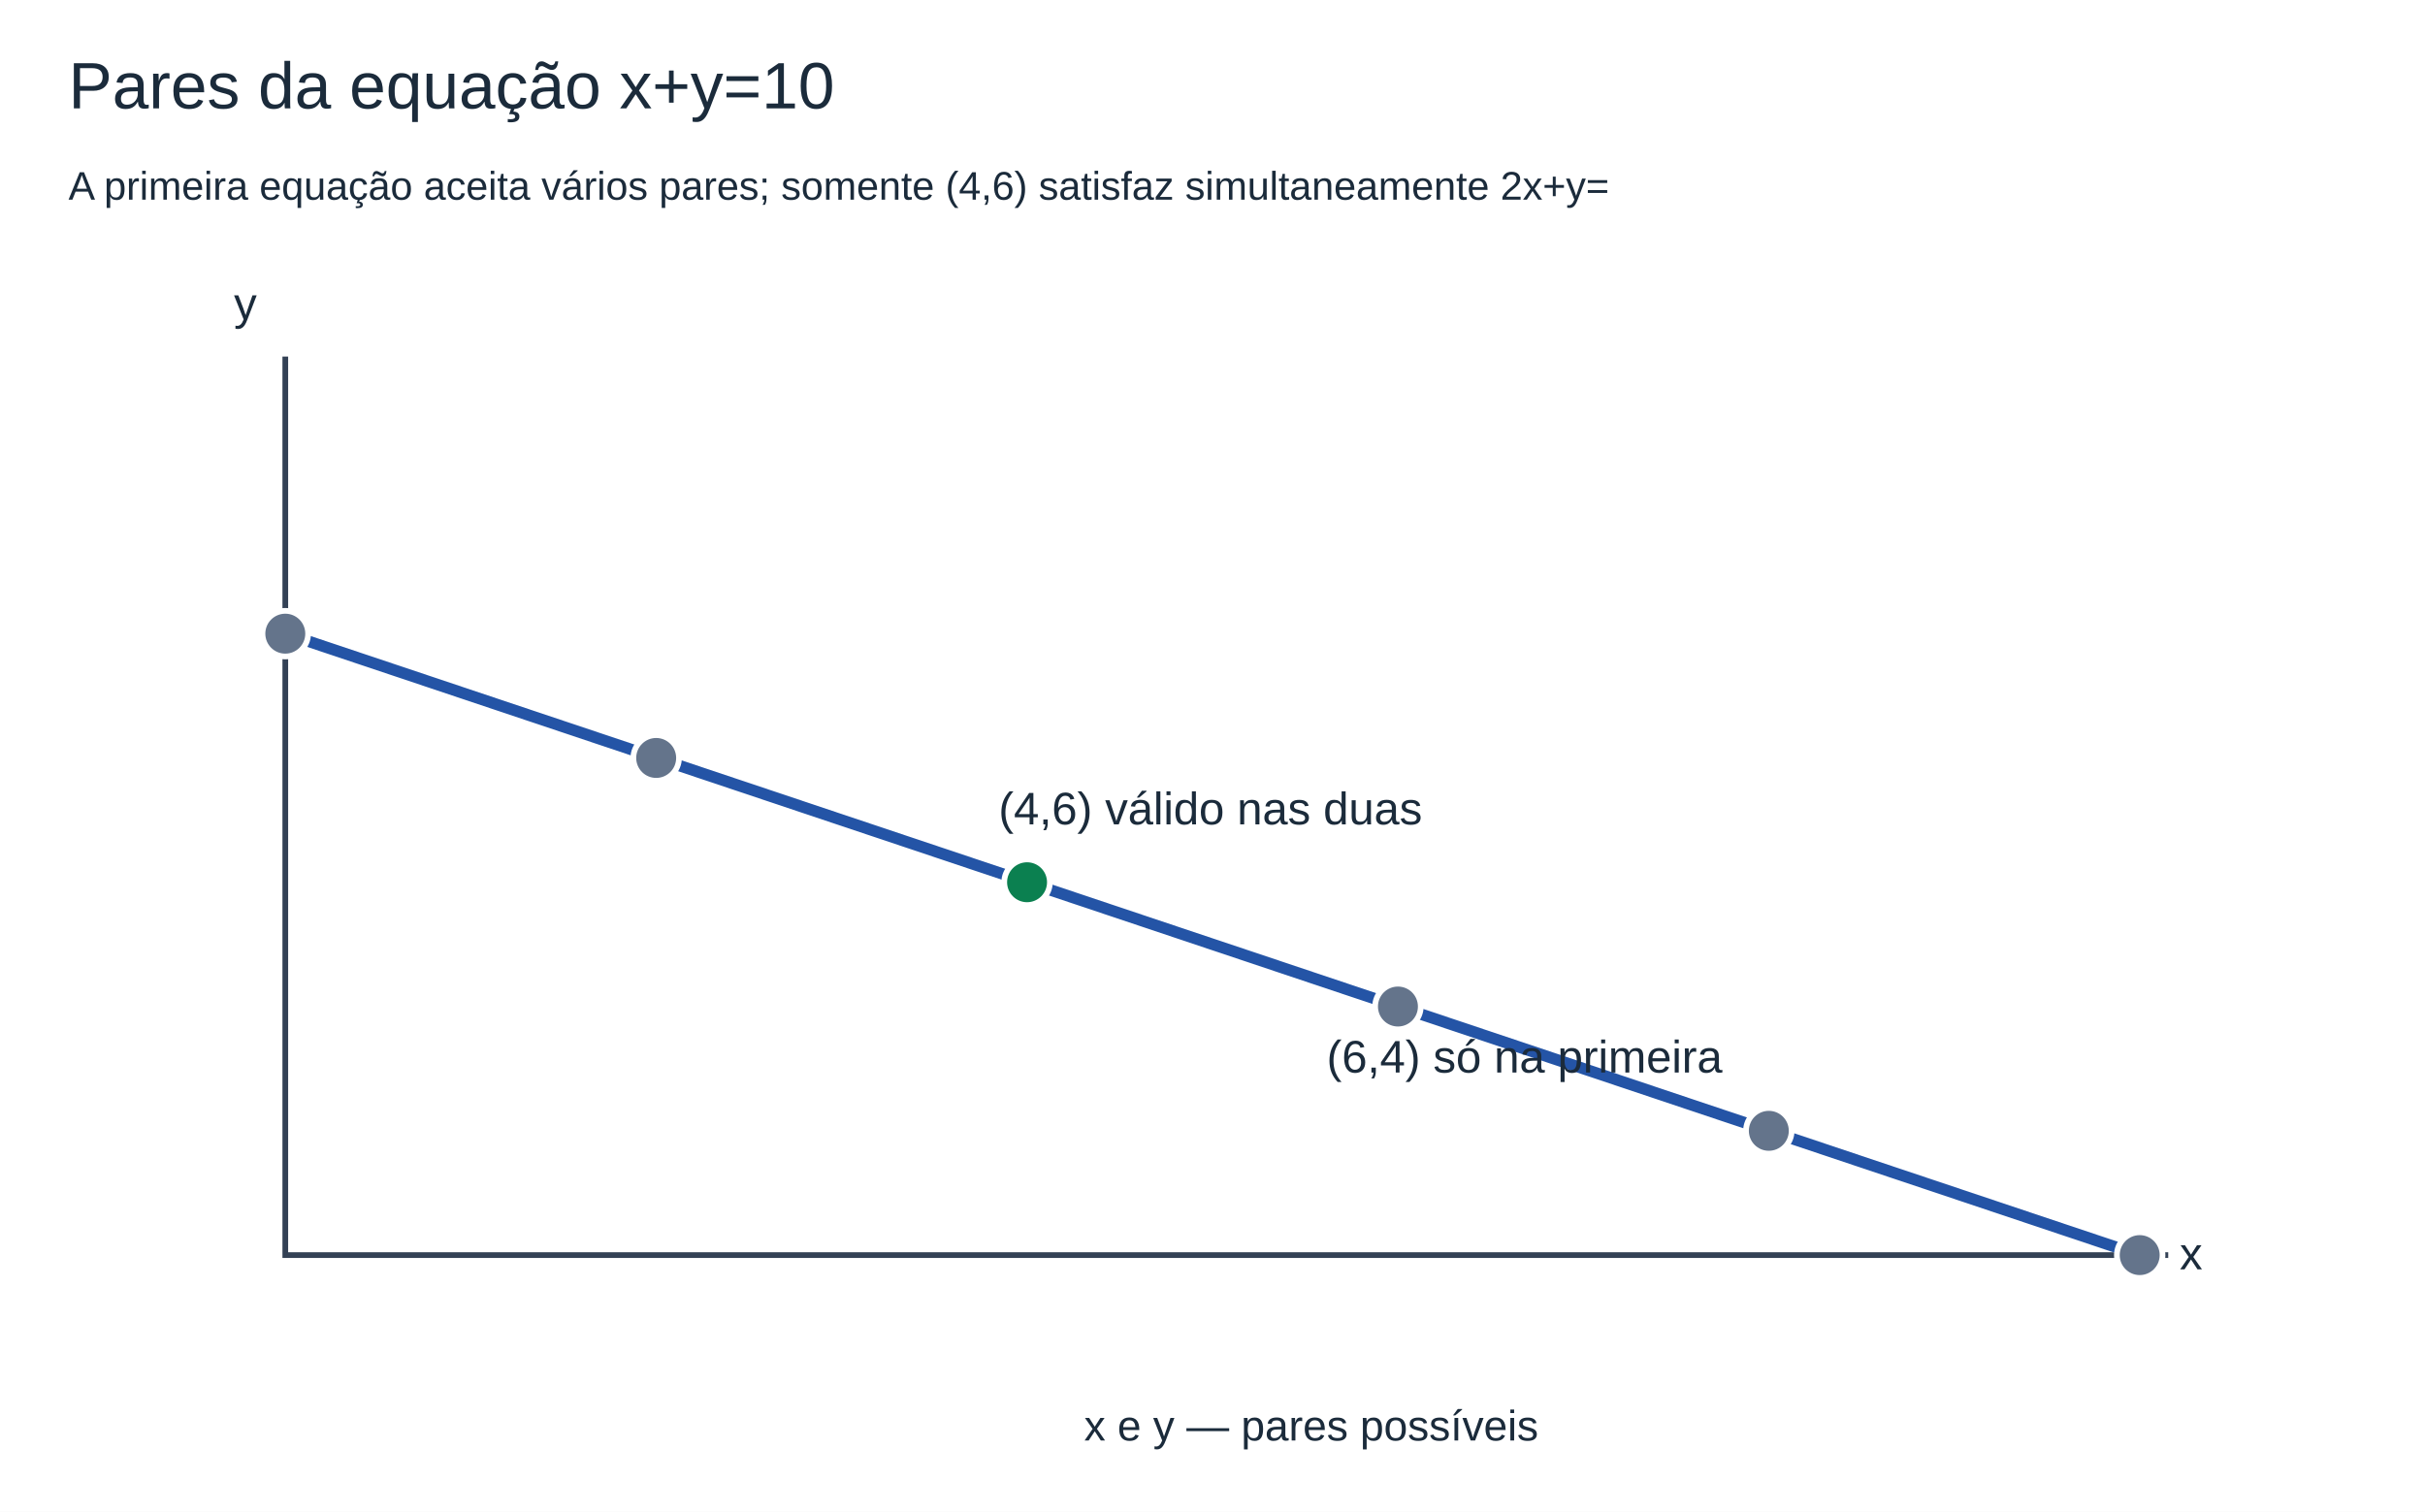
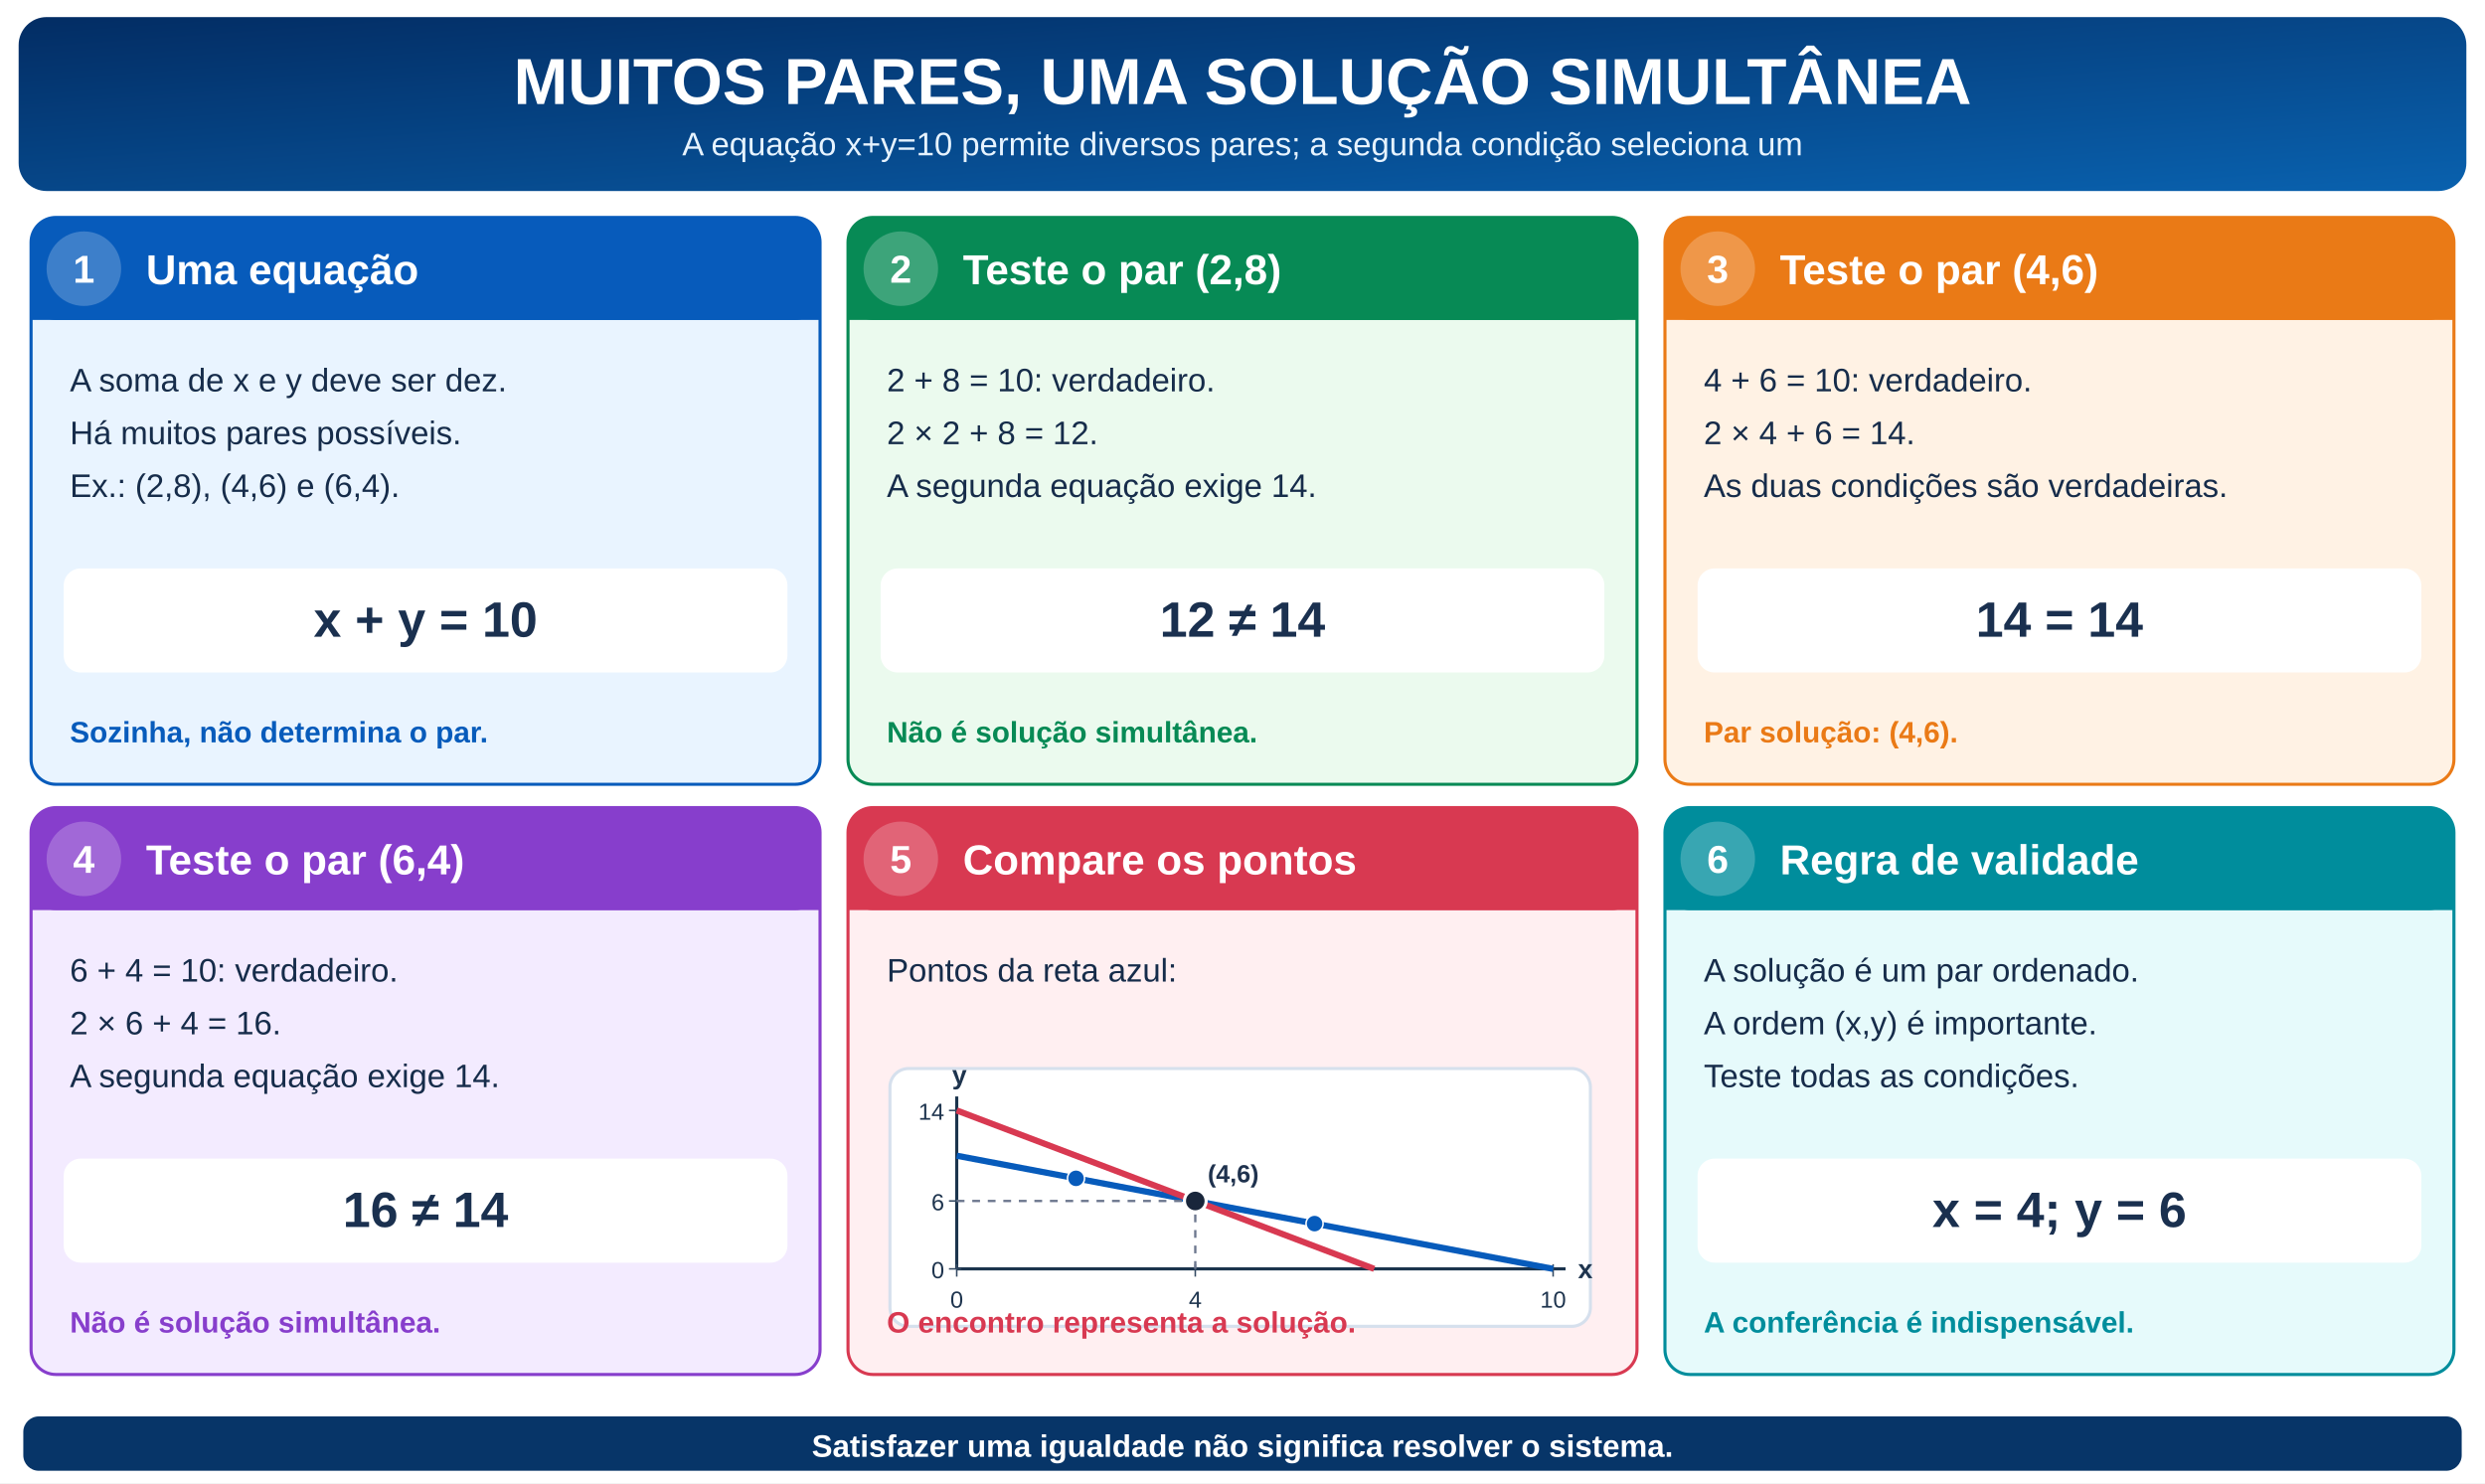
- <svg xmlns="http://www.w3.org/2000/svg" role="img" aria-labelledby="t d" viewBox="0 0 850 530">
-   <rect width="850" height="530" fill="#fff" />
-   <text x="24" y="38" font-size="23" font-family="Arial,sans-serif" fill="#1b2b3b">Pares da equação x+y=10</text>
-   <text x="24" y="70" font-size="14" font-family="Arial,sans-serif" fill="#1b2b3b">A primeira equação aceita vários pares; somente (4,6) satisfaz simultaneamente 2x+y=</text>
-   <g stroke="#334155" stroke-width="2">
-     <path d="M100 125 V440 H760" fill="none" />
-   </g>
-   <polyline points="100.0,222.1 750.0,440.0" fill="none" stroke="#2454a6" stroke-width="4" />
-   <circle cx="100" cy="222.143" r="8" fill="#64748b" stroke="#fff" stroke-width="2" />
-   <circle cx="230" cy="265.714" r="8" fill="#64748b" stroke="#fff" stroke-width="2" />
-   <circle cx="360" cy="309.286" r="8" fill="#0b8050" stroke="#fff" stroke-width="2" />
-   <circle cx="490" cy="352.857" r="8" fill="#64748b" stroke="#fff" stroke-width="2" />
-   <circle cx="620" cy="396.429" r="8" fill="#64748b" stroke="#fff" stroke-width="2" />
-   <circle cx="750" cy="440" r="8" fill="#64748b" stroke="#fff" stroke-width="2" />
-   <text x="350" y="289" font-size="16" font-family="Arial,sans-serif" fill="#1b2b3b">(4,6) válido nas duas</text>
-   <text x="465" y="376" font-size="16" font-family="Arial,sans-serif" fill="#1b2b3b">(6,4) só na primeira</text>
-   <text x="764" y="445" font-size="16" font-family="Arial,sans-serif" fill="#1b2b3b">x</text>
-   <text x="82" y="112" font-size="16" font-family="Arial,sans-serif" fill="#1b2b3b">y</text>
-   <text x="380" y="505" font-size="15" font-family="Arial,sans-serif" fill="#1b2b3b">x e y — pares possíveis</text>
+ <svg xmlns="http://www.w3.org/2000/svg" viewBox="0 0 1600 955" role="img" aria-labelledby="title desc">
+   <rect x="0" y="0" width="1600" height="955" rx="0" fill="#fff" />
+   <defs>
+     <linearGradient id="blue" x1="0" y1="0" x2="1" y2="1">
+       <stop offset="0" stop-color="#032d64" />
+       <stop offset="1" stop-color="#0961ae" />
+     </linearGradient>
+   </defs>
+   <rect x="12" y="11" width="1576" height="112" rx="18" fill="url(#blue)" />
+   <text x="800" y="67" text-anchor="middle" font-family="Arial,DejaVu Sans,sans-serif" font-size="42" font-weight="700" fill="#fff">MUITOS PARES, UMA SOLUÇÃO SIMULTÂNEA</text>
+   <text x="800" y="100" text-anchor="middle" font-family="Arial,DejaVu Sans,sans-serif" font-size="21" font-weight="400" fill="#e6f3ff">A equação x+y=10 permite diversos pares; a segunda condição seleciona um</text>
+   <rect x="20" y="140" width="508" height="365" rx="16" fill="#e9f4ff" stroke="#075bbb" stroke-width="2" />
+   <rect x="20" y="140" width="508" height="66" rx="16" fill="#075bbb" />
+   <rect x="20" y="189" width="508" height="17" rx="0" fill="#075bbb" />
+   <circle cx="54" cy="173" r="24" fill="#fff" opacity=".22" />
+   <text x="54" y="182" text-anchor="middle" font-family="Arial,DejaVu Sans,sans-serif" font-size="25" font-weight="700" fill="#fff">1</text>
+   <text x="94" y="183" text-anchor="start" font-family="Arial,DejaVu Sans,sans-serif" font-size="27" font-weight="700" fill="#fff">Uma equação</text>
+   <text x="45" y="252" text-anchor="start" font-family="Arial,DejaVu Sans,sans-serif" font-size="21" font-weight="400" fill="#162c4a">A soma de x e y deve ser dez.</text>
+   <text x="45" y="286" text-anchor="start" font-family="Arial,DejaVu Sans,sans-serif" font-size="21" font-weight="400" fill="#162c4a">Há muitos pares possíveis.</text>
+   <text x="45" y="320" text-anchor="start" font-family="Arial,DejaVu Sans,sans-serif" font-size="21" font-weight="400" fill="#162c4a">Ex.: (2,8), (4,6) e (6,4).</text>
+   <rect x="41" y="366" width="466" height="67" rx="11" fill="#fff" />
+   <text x="274" y="410" text-anchor="middle" font-family="Arial,DejaVu Sans,sans-serif" font-size="32" font-weight="700" fill="#1a304f">x + y = 10</text>
+   <text x="45" y="478" text-anchor="start" font-family="Arial,DejaVu Sans,sans-serif" font-size="19" font-weight="700" fill="#075bbb">Sozinha, não determina o par.</text>
+   <rect x="546" y="140" width="508" height="365" rx="16" fill="#ebfaee" stroke="#078a55" stroke-width="2" />
+   <rect x="546" y="140" width="508" height="66" rx="16" fill="#078a55" />
+   <rect x="546" y="189" width="508" height="17" rx="0" fill="#078a55" />
+   <circle cx="580" cy="173" r="24" fill="#fff" opacity=".22" />
+   <text x="580" y="182" text-anchor="middle" font-family="Arial,DejaVu Sans,sans-serif" font-size="25" font-weight="700" fill="#fff">2</text>
+   <text x="620" y="183" text-anchor="start" font-family="Arial,DejaVu Sans,sans-serif" font-size="27" font-weight="700" fill="#fff">Teste o par (2,8)</text>
+   <text x="571" y="252" text-anchor="start" font-family="Arial,DejaVu Sans,sans-serif" font-size="21" font-weight="400" fill="#162c4a">2 + 8 = 10: verdadeiro.</text>
+   <text x="571" y="286" text-anchor="start" font-family="Arial,DejaVu Sans,sans-serif" font-size="21" font-weight="400" fill="#162c4a">2 × 2 + 8 = 12.</text>
+   <text x="571" y="320" text-anchor="start" font-family="Arial,DejaVu Sans,sans-serif" font-size="21" font-weight="400" fill="#162c4a">A segunda equação exige 14.</text>
+   <rect x="567" y="366" width="466" height="67" rx="11" fill="#fff" />
+   <text x="800" y="410" text-anchor="middle" font-family="Arial,DejaVu Sans,sans-serif" font-size="32" font-weight="700" fill="#1a304f">12 ≠ 14</text>
+   <text x="571" y="478" text-anchor="start" font-family="Arial,DejaVu Sans,sans-serif" font-size="19" font-weight="700" fill="#078a55">Não é solução simultânea.</text>
+   <rect x="1072" y="140" width="508" height="365" rx="16" fill="#fff2e4" stroke="#ea7a16" stroke-width="2" />
+   <rect x="1072" y="140" width="508" height="66" rx="16" fill="#ea7a16" />
+   <rect x="1072" y="189" width="508" height="17" rx="0" fill="#ea7a16" />
+   <circle cx="1106" cy="173" r="24" fill="#fff" opacity=".22" />
+   <text x="1106" y="182" text-anchor="middle" font-family="Arial,DejaVu Sans,sans-serif" font-size="25" font-weight="700" fill="#fff">3</text>
+   <text x="1146" y="183" text-anchor="start" font-family="Arial,DejaVu Sans,sans-serif" font-size="27" font-weight="700" fill="#fff">Teste o par (4,6)</text>
+   <text x="1097" y="252" text-anchor="start" font-family="Arial,DejaVu Sans,sans-serif" font-size="21" font-weight="400" fill="#162c4a">4 + 6 = 10: verdadeiro.</text>
+   <text x="1097" y="286" text-anchor="start" font-family="Arial,DejaVu Sans,sans-serif" font-size="21" font-weight="400" fill="#162c4a">2 × 4 + 6 = 14.</text>
+   <text x="1097" y="320" text-anchor="start" font-family="Arial,DejaVu Sans,sans-serif" font-size="21" font-weight="400" fill="#162c4a">As duas condições são verdadeiras.</text>
+   <rect x="1093" y="366" width="466" height="67" rx="11" fill="#fff" />
+   <text x="1326" y="410" text-anchor="middle" font-family="Arial,DejaVu Sans,sans-serif" font-size="32" font-weight="700" fill="#1a304f">14 = 14</text>
+   <text x="1097" y="478" text-anchor="start" font-family="Arial,DejaVu Sans,sans-serif" font-size="19" font-weight="700" fill="#ea7a16">Par solução: (4,6).</text>
+   <rect x="20" y="520" width="508" height="365" rx="16" fill="#f3ebff" stroke="#873ecc" stroke-width="2" />
+   <rect x="20" y="520" width="508" height="66" rx="16" fill="#873ecc" />
+   <rect x="20" y="569" width="508" height="17" rx="0" fill="#873ecc" />
+   <circle cx="54" cy="553" r="24" fill="#fff" opacity=".22" />
+   <text x="54" y="562" text-anchor="middle" font-family="Arial,DejaVu Sans,sans-serif" font-size="25" font-weight="700" fill="#fff">4</text>
+   <text x="94" y="563" text-anchor="start" font-family="Arial,DejaVu Sans,sans-serif" font-size="27" font-weight="700" fill="#fff">Teste o par (6,4)</text>
+   <text x="45" y="632" text-anchor="start" font-family="Arial,DejaVu Sans,sans-serif" font-size="21" font-weight="400" fill="#162c4a">6 + 4 = 10: verdadeiro.</text>
+   <text x="45" y="666" text-anchor="start" font-family="Arial,DejaVu Sans,sans-serif" font-size="21" font-weight="400" fill="#162c4a">2 × 6 + 4 = 16.</text>
+   <text x="45" y="700" text-anchor="start" font-family="Arial,DejaVu Sans,sans-serif" font-size="21" font-weight="400" fill="#162c4a">A segunda equação exige 14.</text>
+   <rect x="41" y="746" width="466" height="67" rx="11" fill="#fff" />
+   <text x="274" y="790" text-anchor="middle" font-family="Arial,DejaVu Sans,sans-serif" font-size="32" font-weight="700" fill="#1a304f">16 ≠ 14</text>
+   <text x="45" y="858" text-anchor="start" font-family="Arial,DejaVu Sans,sans-serif" font-size="19" font-weight="700" fill="#873ecc">Não é solução simultânea.</text>
+   <rect x="546" y="520" width="508" height="365" rx="16" fill="#ffeff1" stroke="#d83951" stroke-width="2" />
+   <rect x="546" y="520" width="508" height="66" rx="16" fill="#d83951" />
+   <rect x="546" y="569" width="508" height="17" rx="0" fill="#d83951" />
+   <circle cx="580" cy="553" r="24" fill="#fff" opacity=".22" />
+   <text x="580" y="562" text-anchor="middle" font-family="Arial,DejaVu Sans,sans-serif" font-size="25" font-weight="700" fill="#fff">5</text>
+   <text x="620" y="563" text-anchor="start" font-family="Arial,DejaVu Sans,sans-serif" font-size="27" font-weight="700" fill="#fff">Compare os pontos</text>
+   <text x="571" y="632" text-anchor="start" font-family="Arial,DejaVu Sans,sans-serif" font-size="21" font-weight="400" fill="#162c4a">Pontos da reta azul:</text>
+   <rect x="573" y="688" width="451" height="166" rx="12" fill="#fff" stroke="#d6e0ed" stroke-width="2" />
+   <line x1="616" y1="817" x2="1008" y2="817" stroke="#1b344d" stroke-width="2" />
+   <line x1="616" y1="817" x2="616" y2="706" stroke="#1b344d" stroke-width="2" />
+   <line x1="616" y1="814" x2="616" y2="822" stroke="#344a63" stroke-width="1" />
+   <text x="616" y="842" text-anchor="middle" font-family="Arial,DejaVu Sans,sans-serif" font-size="15" font-weight="400" fill="#1e344e">0</text>
+   <line x1="769.6" y1="814" x2="769.6" y2="822" stroke="#344a63" stroke-width="1" />
+   <text x="769.6" y="842" text-anchor="middle" font-family="Arial,DejaVu Sans,sans-serif" font-size="15" font-weight="400" fill="#1e344e">4</text>
+   <line x1="1000" y1="814" x2="1000" y2="822" stroke="#344a63" stroke-width="1" />
+   <text x="1000" y="842" text-anchor="middle" font-family="Arial,DejaVu Sans,sans-serif" font-size="15" font-weight="400" fill="#1e344e">10</text>
+   <line x1="611" y1="817" x2="619" y2="817" stroke="#344a63" stroke-width="1" />
+   <text x="608" y="823" text-anchor="end" font-family="Arial,DejaVu Sans,sans-serif" font-size="15" font-weight="400" fill="#1e344e">0</text>
+   <line x1="611" y1="773.286" x2="619" y2="773.286" stroke="#344a63" stroke-width="1" />
+   <text x="608" y="779.286" text-anchor="end" font-family="Arial,DejaVu Sans,sans-serif" font-size="15" font-weight="400" fill="#1e344e">6</text>
+   <line x1="611" y1="715" x2="619" y2="715" stroke="#344a63" stroke-width="1" />
+   <text x="608" y="721" text-anchor="end" font-family="Arial,DejaVu Sans,sans-serif" font-size="15" font-weight="400" fill="#1e344e">14</text>
+   <text x="1016" y="823" text-anchor="start" font-family="Arial,DejaVu Sans,sans-serif" font-size="17" font-weight="700" fill="#1e344e">x</text>
+   <text x="613" y="698" text-anchor="start" font-family="Arial,DejaVu Sans,sans-serif" font-size="17" font-weight="700" fill="#1e344e">y</text>
+   <polyline points="616,744.143 1000,817" fill="none" stroke="#075bbb" stroke-width="4" />
+   <circle cx="692.8" cy="758.714" r="5.5" fill="#075bbb" stroke="#fff" stroke-width="1" />
+   <circle cx="769.6" cy="773.286" r="5.5" fill="#075bbb" stroke="#fff" stroke-width="1" />
+   <circle cx="846.4" cy="787.857" r="5.5" fill="#075bbb" stroke="#fff" stroke-width="1" />
+   <polyline points="616,715 884.8,817" fill="none" stroke="#d83951" stroke-width="4" />
+   <line x1="769.6" y1="817" x2="769.6" y2="773.286" stroke="#6c778e" stroke-width="1.5" stroke-dasharray="5 5" />
+   <line x1="616" y1="773.286" x2="769.6" y2="773.286" stroke="#6c778e" stroke-width="1.5" stroke-dasharray="5 5" />
+   <circle cx="769.6" cy="773.286" r="7" fill="#19263b" stroke="#fff" stroke-width="2" />
+   <text x="777.6" y="761.286" text-anchor="start" font-family="Arial,DejaVu Sans,sans-serif" font-size="16" font-weight="700" fill="#1f324e">(4,6)</text>
+   <text x="571" y="858" text-anchor="start" font-family="Arial,DejaVu Sans,sans-serif" font-size="19" font-weight="700" fill="#d83951">O encontro representa a solução.</text>
+   <rect x="1072" y="520" width="508" height="365" rx="16" fill="#e6fafb" stroke="#008d9c" stroke-width="2" />
+   <rect x="1072" y="520" width="508" height="66" rx="16" fill="#008d9c" />
+   <rect x="1072" y="569" width="508" height="17" rx="0" fill="#008d9c" />
+   <circle cx="1106" cy="553" r="24" fill="#fff" opacity=".22" />
+   <text x="1106" y="562" text-anchor="middle" font-family="Arial,DejaVu Sans,sans-serif" font-size="25" font-weight="700" fill="#fff">6</text>
+   <text x="1146" y="563" text-anchor="start" font-family="Arial,DejaVu Sans,sans-serif" font-size="27" font-weight="700" fill="#fff">Regra de validade</text>
+   <text x="1097" y="632" text-anchor="start" font-family="Arial,DejaVu Sans,sans-serif" font-size="21" font-weight="400" fill="#162c4a">A solução é um par ordenado.</text>
+   <text x="1097" y="666" text-anchor="start" font-family="Arial,DejaVu Sans,sans-serif" font-size="21" font-weight="400" fill="#162c4a">A ordem (x,y) é importante.</text>
+   <text x="1097" y="700" text-anchor="start" font-family="Arial,DejaVu Sans,sans-serif" font-size="21" font-weight="400" fill="#162c4a">Teste todas as condições.</text>
+   <rect x="1093" y="746" width="466" height="67" rx="11" fill="#fff" />
+   <text x="1326" y="790" text-anchor="middle" font-family="Arial,DejaVu Sans,sans-serif" font-size="32" font-weight="700" fill="#1a304f">x = 4; y = 6</text>
+   <text x="1097" y="858" text-anchor="start" font-family="Arial,DejaVu Sans,sans-serif" font-size="19" font-weight="700" fill="#008d9c">A conferência é indispensável.</text>
+   <rect x="15" y="912" width="1570" height="35" rx="10" fill="#073568" />
+   <text x="800" y="938" text-anchor="middle" font-family="Arial,DejaVu Sans,sans-serif" font-size="20" font-weight="700" fill="#fff">Satisfazer uma igualdade não significa resolver o sistema.</text>
</svg>
